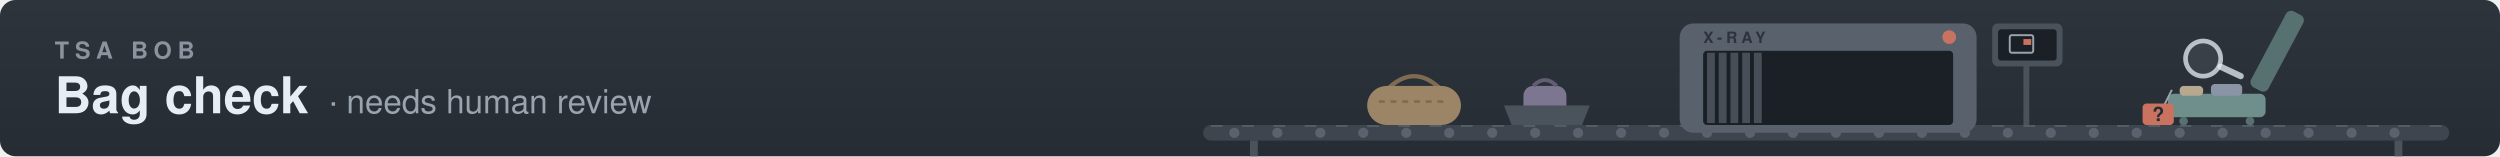
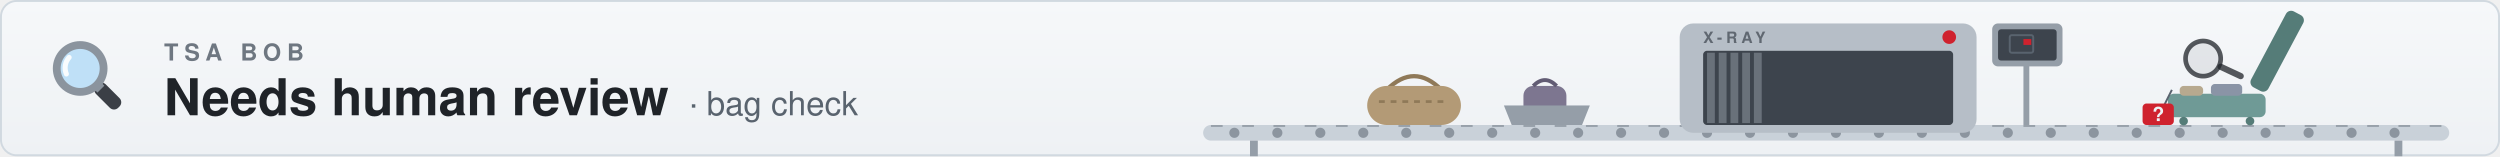
<svg xmlns="http://www.w3.org/2000/svg" width="1280" height="80" viewBox="0 0 1280 80" role="img" aria-label="TSA Bob: bag check, needs human review">
  <defs>
    <linearGradient id="bg" x1="0" y1="0" x2="0" y2="1">
-       <stop offset="0" stop-color="#2d343c" />
-       <stop offset="1" stop-color="#262c33" />
+       <stop offset="0" stop-color="#f6f8fa" />
+       <stop offset="1" stop-color="#eef1f4" />
    </linearGradient>
    <clipPath id="tunnel">
      <rect x="872" y="26" width="128" height="38" />
    </clipPath>
  </defs>
-   <rect width="1280" height="80" rx="8" fill="url(#bg)" />
+   <rect x="0.5" y="0.5" width="1279" height="79" rx="8" fill="url(#bg)" stroke="#d1d9e0" />
+   <g transform="translate(24 18)">
+     <g transform="rotate(-45 22 22)">
+       <rect x="18.5" y="27" width="7" height="16" rx="3" fill="#3b3f46" />
+       <rect x="19.5" y="25" width="5" height="5" fill="#8b949e" />
+       <circle cx="22" cy="15" r="12" fill="#bfe0f7" stroke="#8b949e" stroke-width="4" />
+       <path d="M15 12a8 8 0 0 1 7-5" fill="none" stroke="#ffffff" stroke-width="2.6" stroke-linecap="round" stroke-opacity="0.9" />
+     </g>
+   </g>
  <g font-family="-apple-system, 'Segoe UI', Helvetica, Arial, sans-serif">
-     <text x="28" y="30" font-size="12" font-weight="700" letter-spacing="3" fill="#8b949e">TSA BOB</text>
-     <text x="28" y="58" font-size="26" font-weight="700" fill="#e6edf3">Bag check<tspan dx="10" font-size="17" font-weight="400" fill="#9aa4ae">· needs human review</tspan>
+     <text x="84" y="31" font-size="12" font-weight="700" letter-spacing="3" fill="#6e7781">TSA BOB</text>
+     <text x="84" y="59" font-size="26" font-weight="700" fill="#1f2328">Needs human review<tspan dx="10" font-size="17" font-weight="400" fill="#59636e">· bag check</tspan>
    </text>
  </g>
  <g>
-     <rect x="616" y="64" width="638" height="8" rx="4" fill="#3d454e" />
-     <line x1="620" y1="64.5" x2="1250" y2="64.5" stroke="#5a636d" stroke-width="1" stroke-dasharray="6 10" stroke-opacity="0.8" />
-     <circle cx="632" cy="68" r="2.6" fill="#5a636d" />
-     <circle cx="654" cy="68" r="2.6" fill="#5a636d" />
-     <circle cx="676" cy="68" r="2.6" fill="#5a636d" />
-     <circle cx="698" cy="68" r="2.6" fill="#5a636d" />
-     <circle cx="720" cy="68" r="2.6" fill="#5a636d" />
-     <circle cx="742" cy="68" r="2.6" fill="#5a636d" />
-     <circle cx="764" cy="68" r="2.6" fill="#5a636d" />
-     <circle cx="786" cy="68" r="2.6" fill="#5a636d" />
-     <circle cx="808" cy="68" r="2.6" fill="#5a636d" />
-     <circle cx="830" cy="68" r="2.6" fill="#5a636d" />
-     <circle cx="852" cy="68" r="2.6" fill="#5a636d" />
-     <circle cx="874" cy="68" r="2.6" fill="#5a636d" />
-     <circle cx="896" cy="68" r="2.6" fill="#5a636d" />
-     <circle cx="918" cy="68" r="2.6" fill="#5a636d" />
-     <circle cx="940" cy="68" r="2.6" fill="#5a636d" />
-     <circle cx="962" cy="68" r="2.6" fill="#5a636d" />
-     <circle cx="984" cy="68" r="2.6" fill="#5a636d" />
-     <circle cx="1006" cy="68" r="2.6" fill="#5a636d" />
-     <circle cx="1028" cy="68" r="2.6" fill="#5a636d" />
-     <circle cx="1050" cy="68" r="2.6" fill="#5a636d" />
-     <circle cx="1072" cy="68" r="2.6" fill="#5a636d" />
-     <circle cx="1094" cy="68" r="2.6" fill="#5a636d" />
-     <circle cx="1116" cy="68" r="2.6" fill="#5a636d" />
-     <circle cx="1138" cy="68" r="2.6" fill="#5a636d" />
-     <circle cx="1160" cy="68" r="2.6" fill="#5a636d" />
-     <circle cx="1182" cy="68" r="2.6" fill="#5a636d" />
-     <circle cx="1204" cy="68" r="2.6" fill="#5a636d" />
-     <circle cx="1226" cy="68" r="2.6" fill="#5a636d" />
-     <rect x="640" y="72" width="4" height="8" fill="#4a525b" />
-     <rect x="1226" y="72" width="4" height="8" fill="#4a525b" />
+     <rect x="616" y="64" width="638" height="8" rx="4" fill="#c9d1d9" />
+     <line x1="620" y1="64.5" x2="1250" y2="64.5" stroke="#8c959f" stroke-width="1" stroke-dasharray="6 10" stroke-opacity="0.8" />
+     <circle cx="632" cy="68" r="2.6" fill="#8c959f" />
+     <circle cx="654" cy="68" r="2.6" fill="#8c959f" />
+     <circle cx="676" cy="68" r="2.6" fill="#8c959f" />
+     <circle cx="698" cy="68" r="2.6" fill="#8c959f" />
+     <circle cx="720" cy="68" r="2.6" fill="#8c959f" />
+     <circle cx="742" cy="68" r="2.6" fill="#8c959f" />
+     <circle cx="764" cy="68" r="2.6" fill="#8c959f" />
+     <circle cx="786" cy="68" r="2.6" fill="#8c959f" />
+     <circle cx="808" cy="68" r="2.6" fill="#8c959f" />
+     <circle cx="830" cy="68" r="2.6" fill="#8c959f" />
+     <circle cx="852" cy="68" r="2.6" fill="#8c959f" />
+     <circle cx="874" cy="68" r="2.6" fill="#8c959f" />
+     <circle cx="896" cy="68" r="2.6" fill="#8c959f" />
+     <circle cx="918" cy="68" r="2.6" fill="#8c959f" />
+     <circle cx="940" cy="68" r="2.6" fill="#8c959f" />
+     <circle cx="962" cy="68" r="2.6" fill="#8c959f" />
+     <circle cx="984" cy="68" r="2.6" fill="#8c959f" />
+     <circle cx="1006" cy="68" r="2.6" fill="#8c959f" />
+     <circle cx="1028" cy="68" r="2.6" fill="#8c959f" />
+     <circle cx="1050" cy="68" r="2.6" fill="#8c959f" />
+     <circle cx="1072" cy="68" r="2.6" fill="#8c959f" />
+     <circle cx="1094" cy="68" r="2.6" fill="#8c959f" />
+     <circle cx="1116" cy="68" r="2.6" fill="#8c959f" />
+     <circle cx="1138" cy="68" r="2.6" fill="#8c959f" />
+     <circle cx="1160" cy="68" r="2.6" fill="#8c959f" />
+     <circle cx="1182" cy="68" r="2.6" fill="#8c959f" />
+     <circle cx="1204" cy="68" r="2.6" fill="#8c959f" />
+     <circle cx="1226" cy="68" r="2.6" fill="#8c959f" />
+     <rect x="640" y="72" width="4" height="8" fill="#959ea8" />
+     <rect x="1226" y="72" width="4" height="8" fill="#959ea8" />
  </g>
  <g>
-     <path d="M710 46 q14 -14 28 0" fill="none" stroke="#7f6b51" stroke-width="2.2" />
-     <rect x="700" y="44" width="48" height="20" rx="10" fill="#9c8566" />
-     <path d="M706 52 h36" stroke="#7f6b51" stroke-width="1.4" stroke-dasharray="3 3" />
+     <path d="M710 46 q14 -14 28 0" fill="none" stroke="#8f7958" stroke-width="2.2" />
+     <rect x="700" y="44" width="48" height="20" rx="10" fill="#b39a76" />
+     <path d="M706 52 h36" stroke="#8f7958" stroke-width="1.4" stroke-dasharray="3 3" />
  </g>
  <g>
    <rect x="780" y="44" width="22" height="16" rx="5" fill="#7d7690" />
    <path d="M785 44 q6 -6 12 0" fill="none" stroke="#625c74" stroke-width="2" />
-     <path d="M770 54 h44 l-4 10 h-36 z" fill="#4a525b" />
+     <path d="M770 54 h44 l-4 10 h-36 z" fill="#959ea8" />
  </g>
  <g>
-     <rect x="860" y="12" width="152" height="56" rx="7" fill="#59626c" />
-     <rect x="872" y="26" width="128" height="38" rx="2" fill="#1b2026" />
-     <rect x="874" y="27" width="4" height="36" fill="#6b7580" fill-opacity="0.55" />
-     <rect x="880" y="27" width="4" height="36" fill="#6b7580" fill-opacity="0.55" />
-     <rect x="886" y="27" width="4" height="36" fill="#6b7580" fill-opacity="0.55" />
-     <rect x="892" y="27" width="4" height="36" fill="#6b7580" fill-opacity="0.55" />
-     <rect x="898" y="27" width="4" height="36" fill="#6b7580" fill-opacity="0.55" />
-     <text x="872" y="22" font-family="-apple-system, 'Segoe UI', Helvetica, Arial, sans-serif" font-size="8" font-weight="700" letter-spacing="2" fill="#1b2026" fill-opacity="0.7">X-RAY</text>
-     <circle cx="998" cy="19" r="3.5" fill="#c9725f" />
+     <rect x="860" y="12" width="152" height="56" rx="7" fill="#b6bec7" />
+     <rect x="872" y="26" width="128" height="38" rx="2" fill="#3d444d" />
+     <rect x="874" y="27" width="4" height="36" fill="#8c959f" fill-opacity="0.55" />
+     <rect x="880" y="27" width="4" height="36" fill="#8c959f" fill-opacity="0.55" />
+     <rect x="886" y="27" width="4" height="36" fill="#8c959f" fill-opacity="0.55" />
+     <rect x="892" y="27" width="4" height="36" fill="#8c959f" fill-opacity="0.55" />
+     <rect x="898" y="27" width="4" height="36" fill="#8c959f" fill-opacity="0.55" />
+     <text x="872" y="22" font-family="-apple-system, 'Segoe UI', Helvetica, Arial, sans-serif" font-size="8" font-weight="700" letter-spacing="2" fill="#3d444d" fill-opacity="0.7">X-RAY</text>
+     <circle cx="998" cy="19" r="3.5" fill="#cf222e" />
  </g>
  <g>
-     <rect x="1036" y="30" width="3" height="34" fill="#4a525b" />
-     <rect x="1020" y="12" width="36" height="22" rx="3" fill="#4a525b" />
-     <rect x="1023" y="15" width="30" height="16" rx="1.5" fill="#1b2026" />
-     <rect x="1029" y="18" width="12" height="9" rx="1" fill="none" stroke="#9aa4ae" stroke-width="1" />
-     <rect x="1036" y="20" width="4" height="3" fill="#c9725f" />
+     <rect x="1036" y="30" width="3" height="34" fill="#959ea8" />
+     <rect x="1020" y="12" width="36" height="22" rx="3" fill="#959ea8" />
+     <rect x="1023" y="15" width="30" height="16" rx="1.5" fill="#3d444d" />
+     <rect x="1029" y="18" width="12" height="9" rx="1" fill="none" stroke="#59636e" stroke-width="1" />
+     <rect x="1036" y="20" width="4" height="3" fill="#cf222e" />
  </g>
  <g>
-     <rect x="1110" y="48" width="50" height="12" rx="3" fill="#6f8f8c" />
-     <circle cx="1118" cy="62" r="2.2" fill="#56716f" />
-     <circle cx="1152" cy="62" r="2.2" fill="#56716f" />
+     <rect x="1110" y="48" width="50" height="12" rx="3" fill="#6f9a96" />
+     <circle cx="1118" cy="62" r="2.2" fill="#557c78" />
+     <circle cx="1152" cy="62" r="2.2" fill="#557c78" />
    <g transform="rotate(-62 1160 48)">
-       <rect x="1160" y="38" width="44" height="10" rx="3" fill="#56716f" />
+       <rect x="1160" y="38" width="44" height="10" rx="3" fill="#557c78" />
    </g>
    <rect x="1116" y="44" width="12" height="5" rx="2" fill="#b7a98f" />
    <rect x="1132" y="43" width="16" height="6" rx="2" fill="#8a94a6" />
  </g>
  <g transform="rotate(-20 1128 30)">
-     <circle cx="1128" cy="30" r="9" fill="#e6edf3" fill-opacity="0.08" stroke="#e6edf3" stroke-opacity="0.75" stroke-width="2.4" />
-     <path d="M1135 37 l8 8" stroke="#e6edf3" stroke-opacity="0.75" stroke-width="3.2" stroke-linecap="round" />
+     <circle cx="1128" cy="30" r="9" fill="#1f2328" fill-opacity="0.08" stroke="#1f2328" stroke-opacity="0.75" stroke-width="2.4" />
+     <path d="M1135 37 l8 8" stroke="#1f2328" stroke-opacity="0.75" stroke-width="3.2" stroke-linecap="round" />
  </g>
  <g>
-     <path d="M1112 46 l-4 8" stroke="#9aa4ae" stroke-width="1" />
-     <rect x="1097" y="53" width="16" height="11" rx="2" fill="#c9725f" />
-     <text x="1105" y="62" text-anchor="middle" font-family="-apple-system, 'Segoe UI', Helvetica, Arial, sans-serif" font-size="10" font-weight="700" fill="#262c33">?</text>
+     <path d="M1112 46 l-4 8" stroke="#59636e" stroke-width="1" />
+     <rect x="1097" y="53" width="16" height="11" rx="2" fill="#cf222e" />
+     <text x="1105" y="62" text-anchor="middle" font-family="-apple-system, 'Segoe UI', Helvetica, Arial, sans-serif" font-size="10" font-weight="700" fill="#eef1f4">?</text>
  </g>
</svg>
